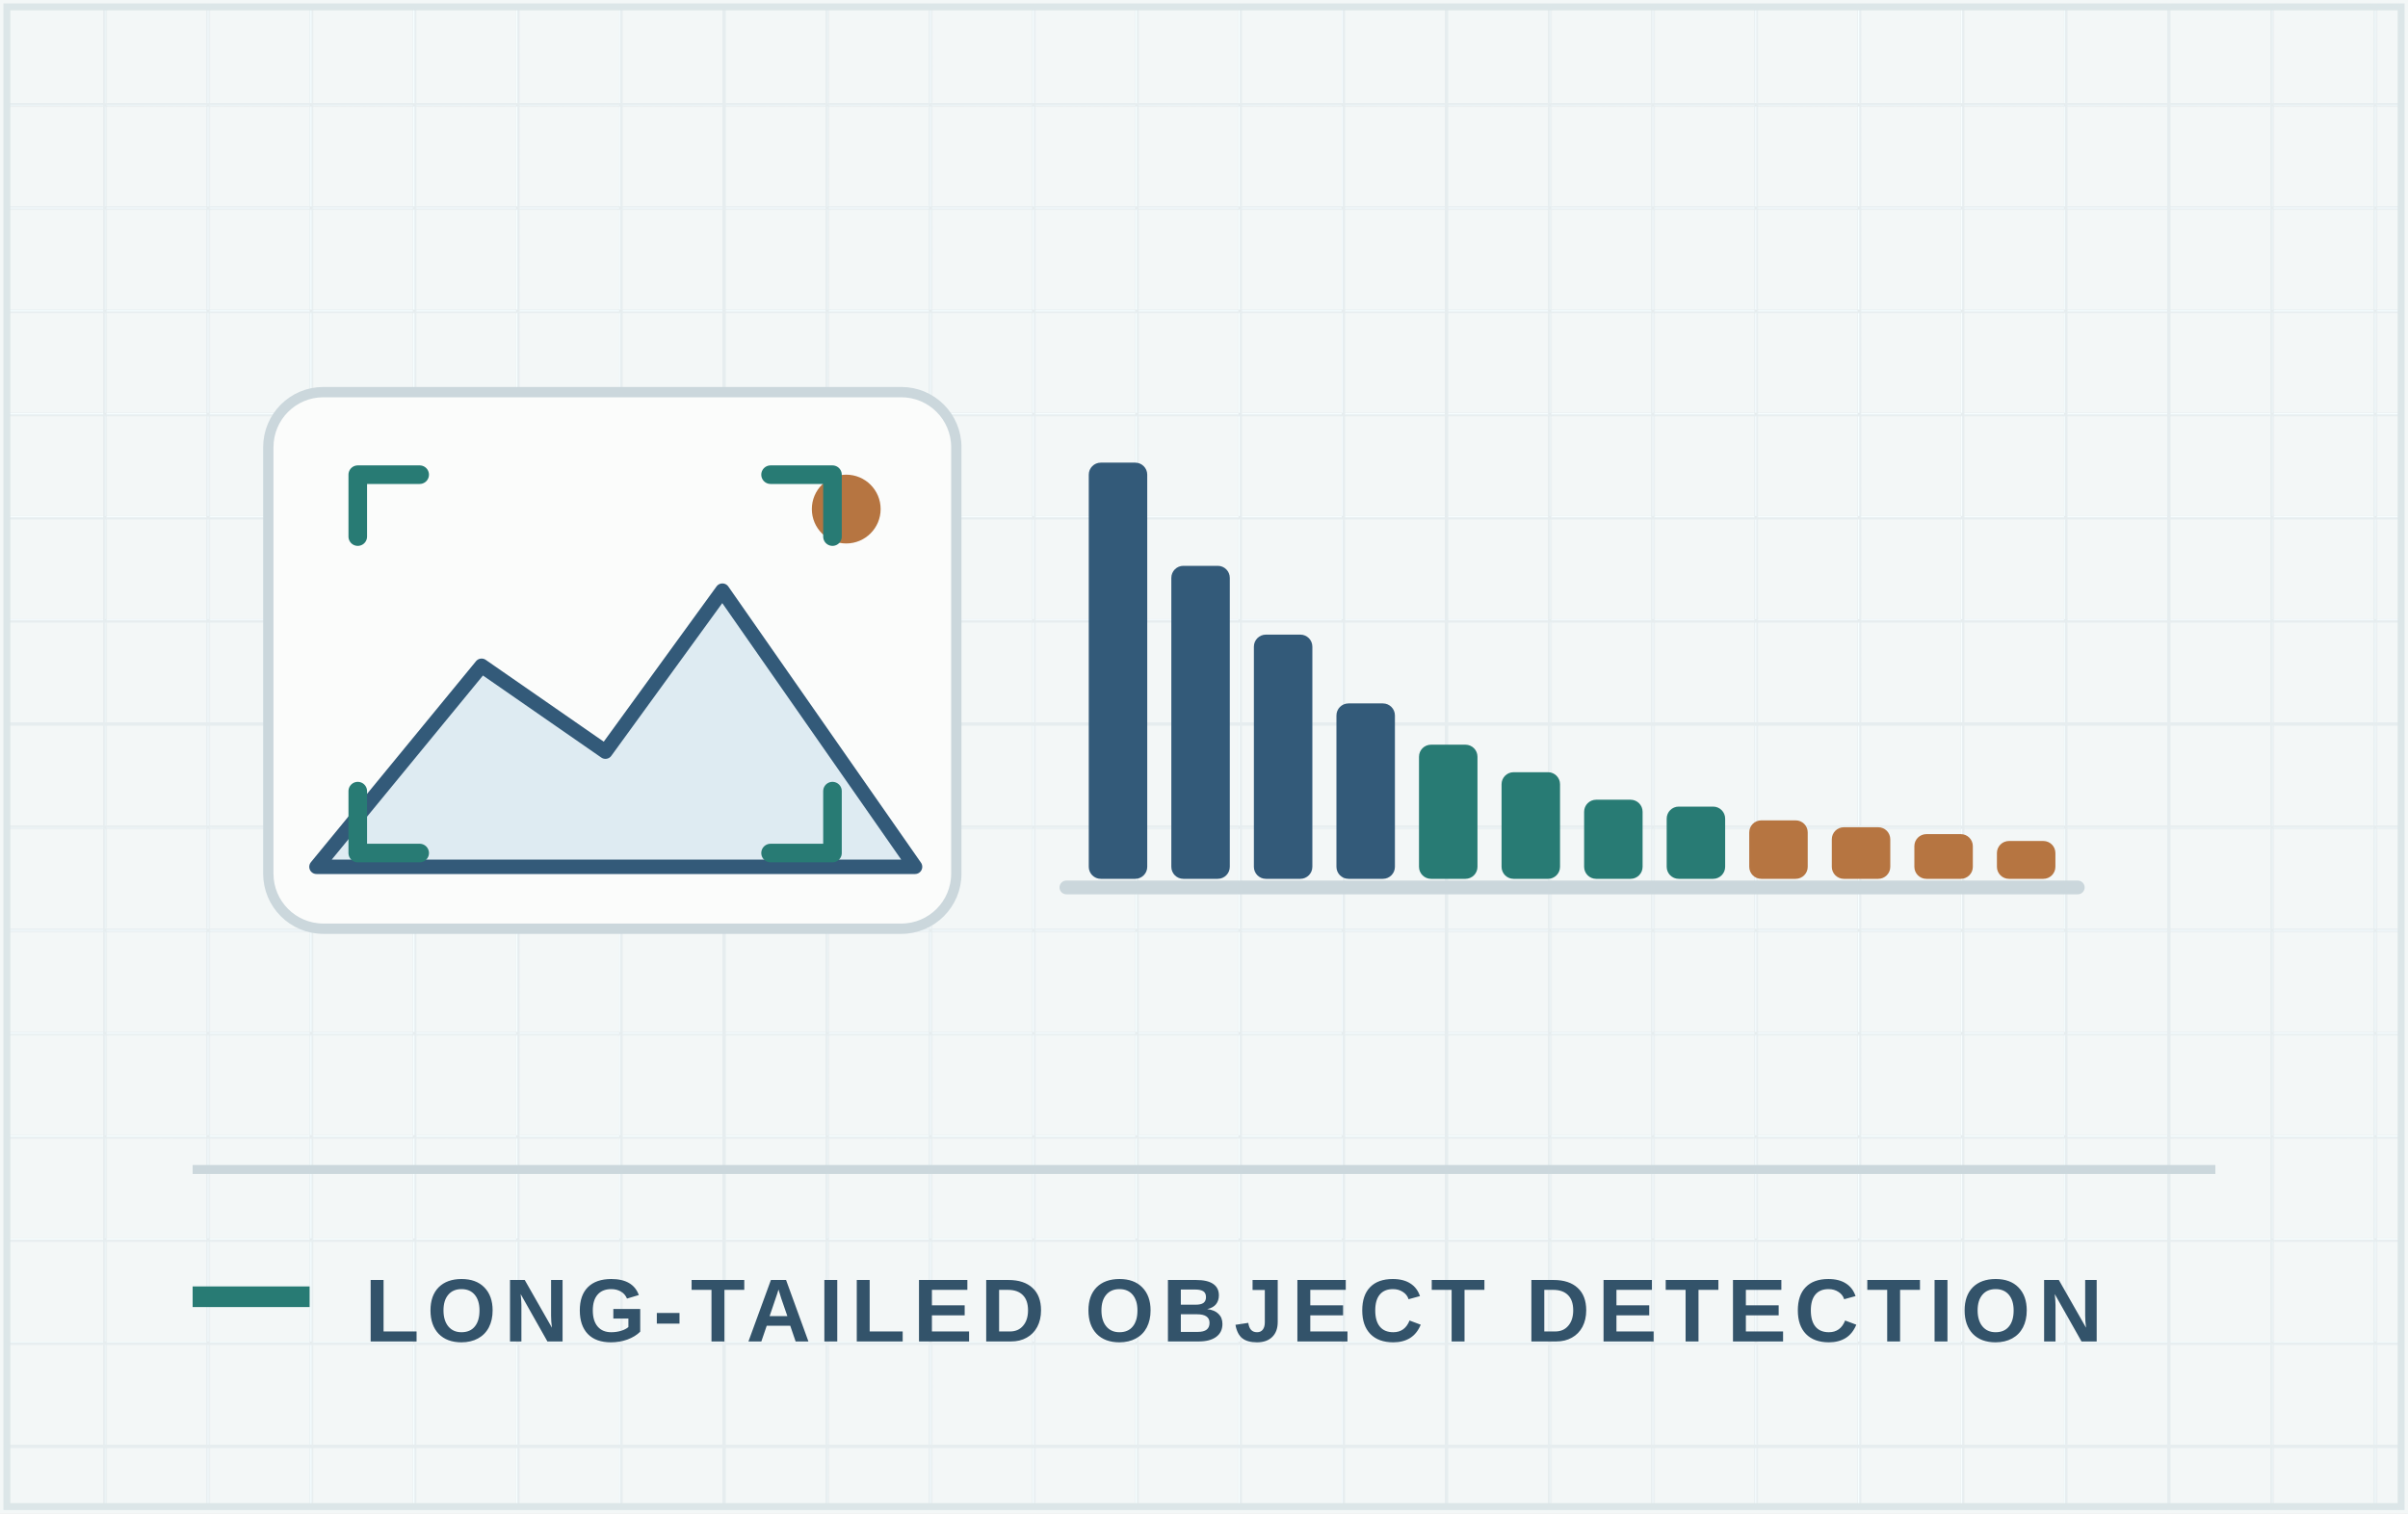
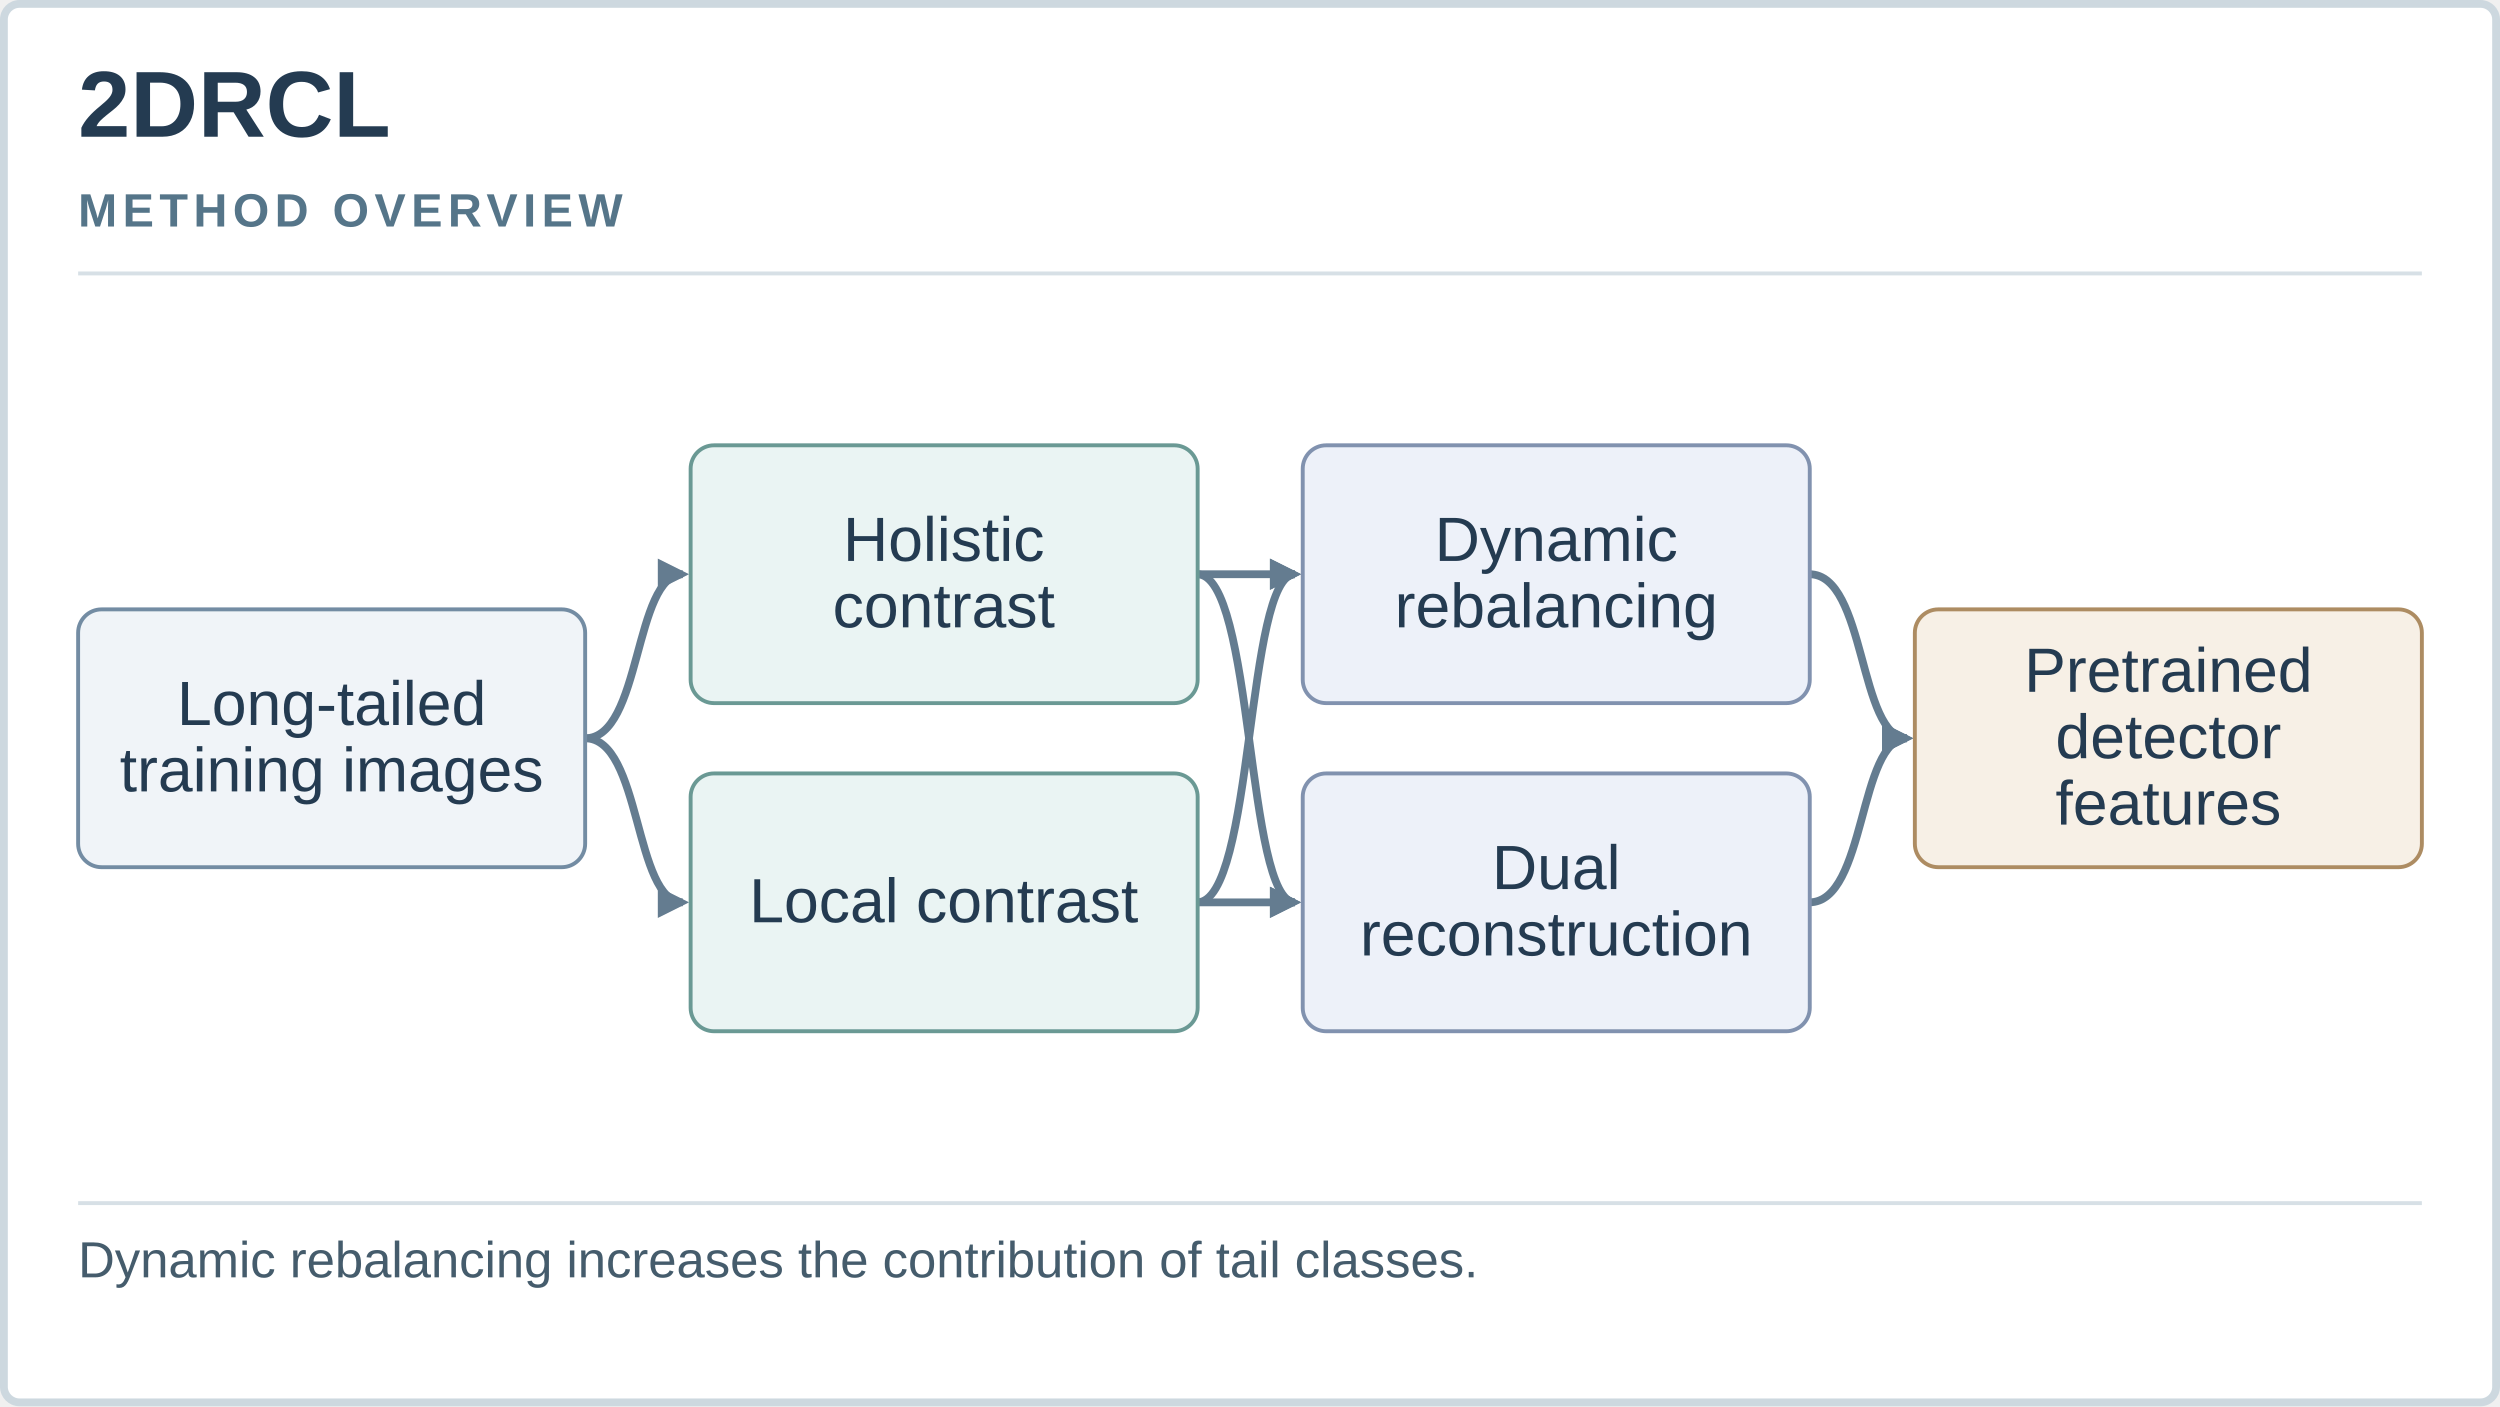
- <svg xmlns="http://www.w3.org/2000/svg" viewBox="0 0 350 220" width="350" height="220" role="img" aria-label="Long-Tailed Object Detection">
+ <svg xmlns="http://www.w3.org/2000/svg" viewBox="0 0 640 360" width="640" height="360" role="img" aria-labelledby="title desc">
  <defs>
-     <pattern id="grid" width="15" height="15" patternUnits="userSpaceOnUse">
-       <path d="M15 0H0V15" fill="none" stroke="#e6edef" />
-     </pattern>
+     <marker id="arrow" viewBox="0 0 10 10" refX="8" refY="5" markerWidth="4" markerHeight="4" orient="auto">
+       <path d="M0 0L10 5L0 10Z" fill="#647c90" />
+     </marker>
  </defs>
-   <rect width="350" height="220" fill="#f3f7f7" />
-   <rect x="1" y="1" width="348" height="218" fill="url(#grid)" stroke="#dce6e8" />
-   <g>
-     <g transform="translate(39 57) scale(1)">
-       <rect x="0" y="0" width="100" height="78" rx="8" fill="#fbfcfb" stroke="#cbd7dc" stroke-width="1.5" />
-       <path d="M7 69L31.0 39.78 49.0 52.26 66.0 28.86 94 69Z" fill="#deebf2" stroke="#335a79" stroke-width="2.1" stroke-linecap="round" stroke-linejoin="round" />
-       <circle cx="84" cy="17" r="5" fill="#b67541" />
+   <rect x="1" y="1" width="638" height="358" rx="4" fill="#fff" stroke="#cdd8df" stroke-width="2" />
+   <g font-family="Arial, sans-serif" fill="#243b51">
+     <text x="20" y="35" font-size="24" font-weight="700">2DRCL</text>
+     <text x="20" y="58" font-size="12" font-weight="700" letter-spacing="1.4" fill="#557589">METHOD OVERVIEW</text>
+     <path d="M20 70H620 M20 308H620" stroke="#d7e0e6" />
+     <g stroke="#647c90" stroke-width="2" fill="none">
+       <path d="M149.8 189.0 C164.3 189.0 162.2 147.0 174.8 147.0" marker-end="url(#arrow)" />
+       <path d="M149.8 189.0 C164.3 189.0 162.2 231.0 174.8 231.0" marker-end="url(#arrow)" />
+       <path d="M306.5 147.0 C321.1 147.0 318.9 147.0 331.5 147.0" marker-end="url(#arrow)" />
+       <path d="M306.5 231.0 C321.1 231.0 318.9 147.0 331.5 147.0" marker-end="url(#arrow)" />
+       <path d="M306.5 147.0 C321.1 147.0 318.9 231.0 331.5 231.0" marker-end="url(#arrow)" />
+       <path d="M306.5 231.0 C321.1 231.0 318.9 231.0 331.5 231.0" marker-end="url(#arrow)" />
+       <path d="M463.2 147.0 C477.8 147.0 475.7 189.0 488.2 189.0" marker-end="url(#arrow)" />
+       <path d="M463.2 231.0 C477.8 231.0 475.7 189.0 488.2 189.0" marker-end="url(#arrow)" />
    </g>
-     <path d="M52 78v-9h9m51 0h9v9m0 37v9h-9m-51 0h-9v-9" fill="none" stroke="#287b74" stroke-width="2.7" stroke-linecap="round" stroke-linejoin="round" />
-     <rect x="159" y="68" width="7" height="59" rx="1" fill="#335a79" stroke="#335a79" stroke-width="1.5" />
-     <rect x="171" y="83" width="7" height="44" rx="1" fill="#335a79" stroke="#335a79" stroke-width="1.5" />
-     <rect x="183" y="93" width="7" height="34" rx="1" fill="#335a79" stroke="#335a79" stroke-width="1.5" />
-     <rect x="195" y="103" width="7" height="24" rx="1" fill="#335a79" stroke="#335a79" stroke-width="1.5" />
-     <rect x="207" y="109" width="7" height="18" rx="1" fill="#287b74" stroke="#287b74" stroke-width="1.5" />
-     <rect x="219" y="113" width="7" height="14" rx="1" fill="#287b74" stroke="#287b74" stroke-width="1.5" />
-     <rect x="231" y="117" width="7" height="10" rx="1" fill="#287b74" stroke="#287b74" stroke-width="1.5" />
-     <rect x="243" y="118" width="7" height="9" rx="1" fill="#287b74" stroke="#287b74" stroke-width="1.5" />
-     <rect x="255" y="120" width="7" height="7" rx="1" fill="#b67541" stroke="#b67541" stroke-width="1.5" />
-     <rect x="267" y="121" width="7" height="6" rx="1" fill="#b67541" stroke="#b67541" stroke-width="1.5" />
-     <rect x="279" y="122" width="7" height="5" rx="1" fill="#b67541" stroke="#b67541" stroke-width="1.5" />
-     <rect x="291" y="123" width="7" height="4" rx="1" fill="#b67541" stroke="#b67541" stroke-width="1.5" />
-     <path d="M155 129L302 129" fill="none" stroke="#cbd7dc" stroke-width="2" stroke-linecap="round" stroke-linejoin="round" />
+     <rect x="20.0" y="156.0" width="129.8" height="66" rx="6" fill="#f0f4f8" stroke="#738ca3" />
+     <text x="84.9" y="185.6" text-anchor="middle" font-size="16">Long-tailed</text>
+     <text x="84.9" y="202.6" text-anchor="middle" font-size="16">training images</text>
+     <rect x="176.8" y="114.0" width="129.8" height="66" rx="6" fill="#eaf4f3" stroke="#6a9994" />
+     <text x="241.6" y="143.6" text-anchor="middle" font-size="16">Holistic</text>
+     <text x="241.6" y="160.6" text-anchor="middle" font-size="16">contrast</text>
+     <rect x="176.8" y="198.0" width="129.8" height="66" rx="6" fill="#eaf4f3" stroke="#6a9994" />
+     <text x="241.6" y="236.1" text-anchor="middle" font-size="16">Local contrast</text>
+     <rect x="333.5" y="114.0" width="129.8" height="66" rx="6" fill="#edf1f9" stroke="#8192af" />
+     <text x="398.4" y="143.6" text-anchor="middle" font-size="16">Dynamic</text>
+     <text x="398.4" y="160.6" text-anchor="middle" font-size="16">rebalancing</text>
+     <rect x="333.5" y="198.0" width="129.8" height="66" rx="6" fill="#edf1f9" stroke="#8192af" />
+     <text x="398.4" y="227.6" text-anchor="middle" font-size="16">Dual</text>
+     <text x="398.4" y="244.6" text-anchor="middle" font-size="16">reconstruction</text>
+     <rect x="490.2" y="156.0" width="129.8" height="66" rx="6" fill="#f7f0e6" stroke="#ad8c62" />
+     <text x="555.1" y="177.1" text-anchor="middle" font-size="16">Pretrained</text>
+     <text x="555.1" y="194.1" text-anchor="middle" font-size="16">detector</text>
+     <text x="555.1" y="211.1" text-anchor="middle" font-size="16">features</text>
+     <text x="20" y="327" font-size="13" fill="#455c6c">Dynamic rebalancing increases the contribution of tail classes.</text>
  </g>
-   <path d="M28 170H322" fill="none" stroke="#cbd7dc" stroke-width="1.3" />
-   <rect x="28" y="187" width="17" height="3" fill="#287b74" />
-   <text x="53" y="195" fill="#33536a" font-family="Arial,sans-serif" font-size="13" font-weight="700" letter-spacing="1.1">LONG-TAILED OBJECT DETECTION</text>
</svg>
